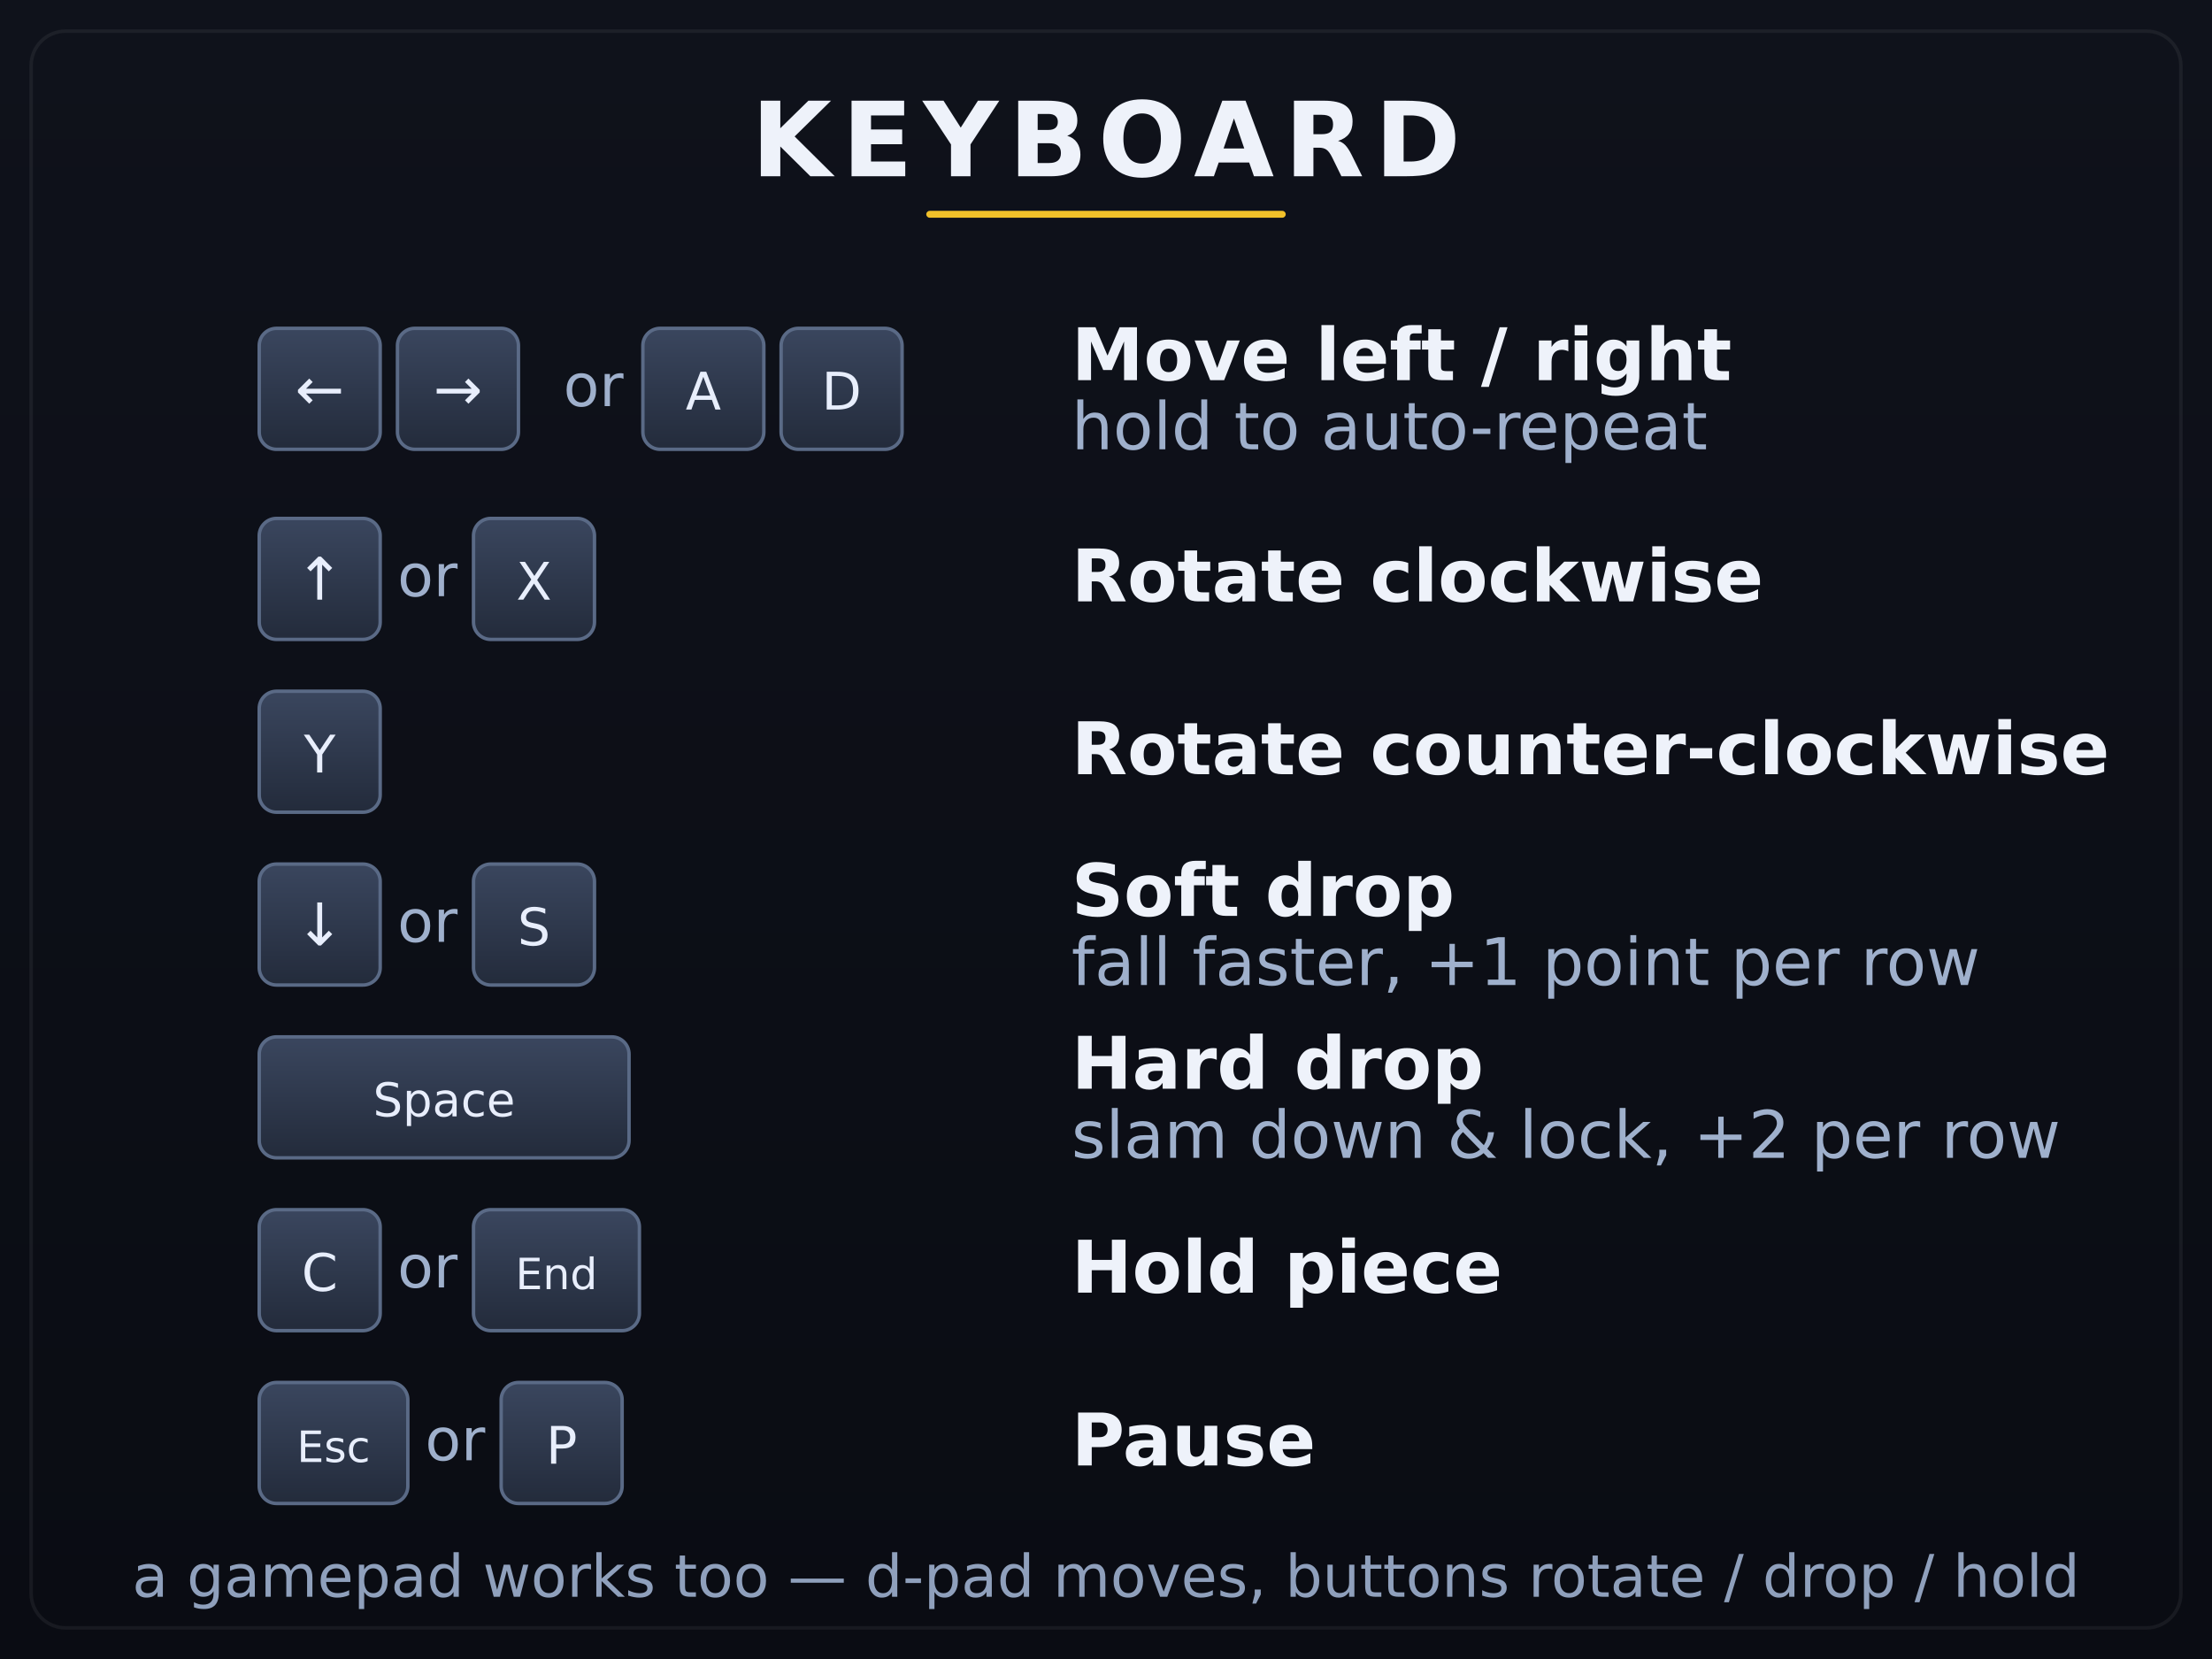
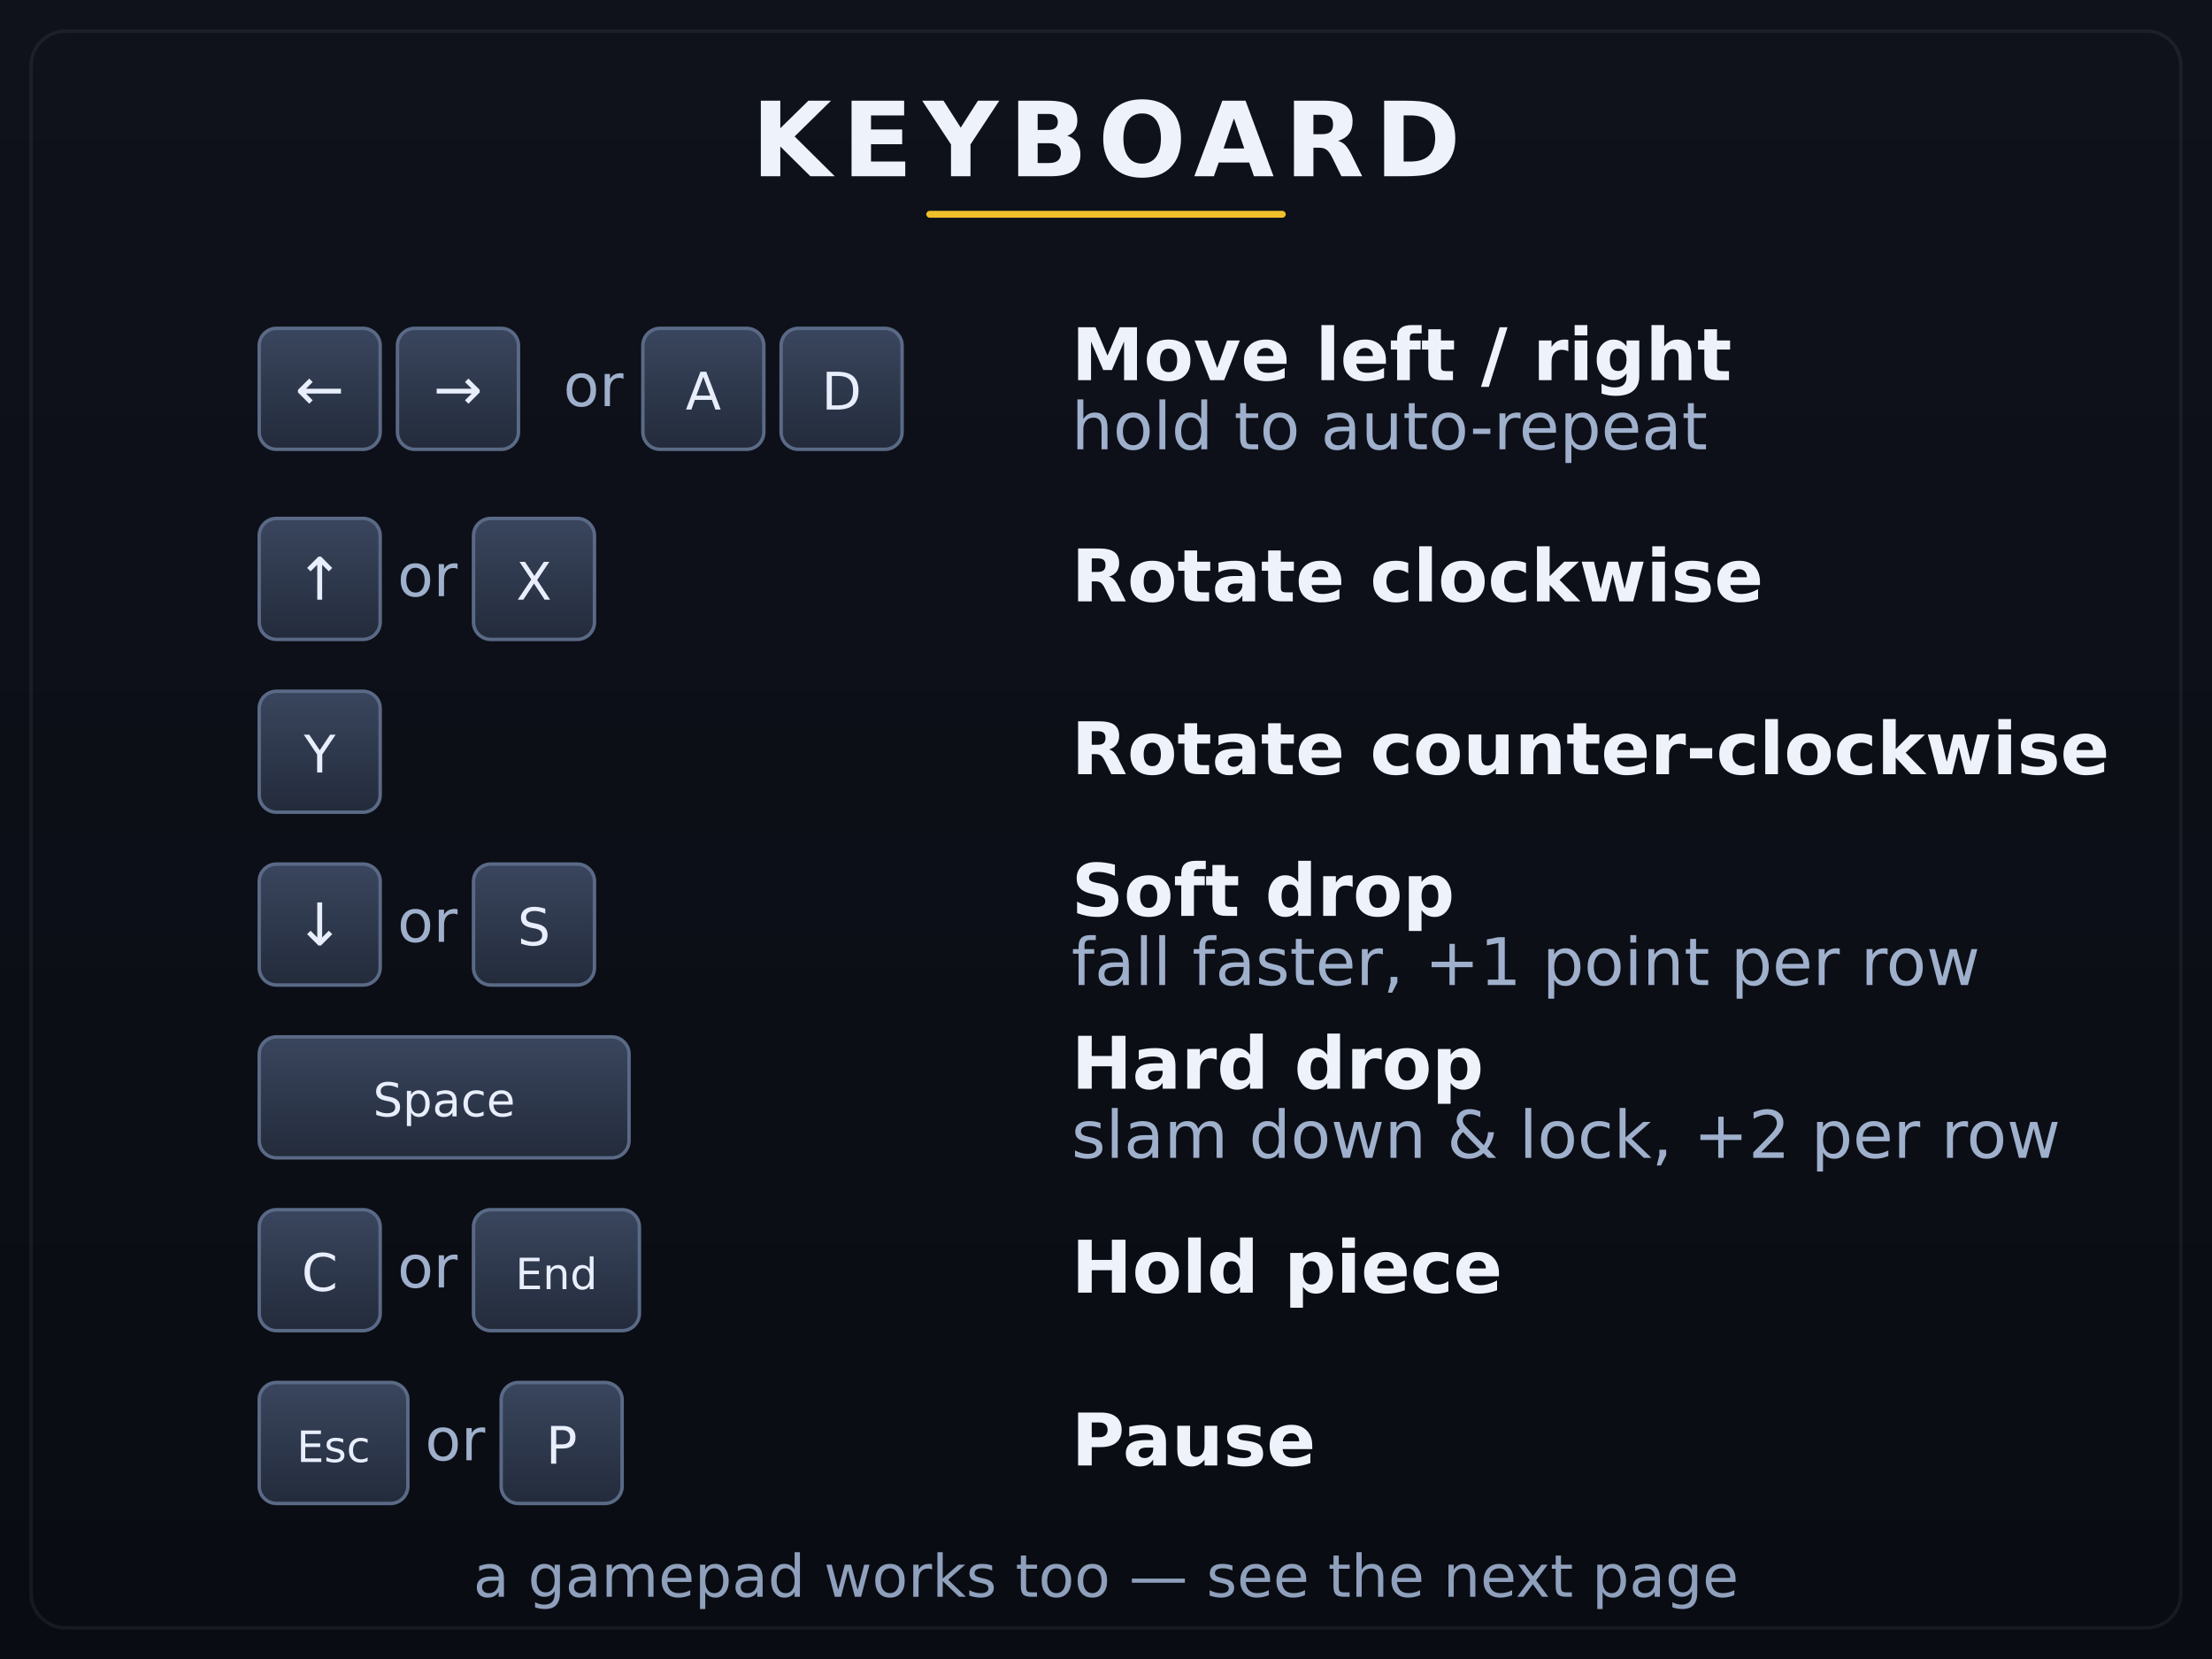
<svg xmlns="http://www.w3.org/2000/svg" width="1280" height="960" viewBox="0 0 1280 960" font-family="DejaVu Sans, 'Liberation Sans', sans-serif">
  <defs>
    <linearGradient id="bg" x1="0" y1="0" x2="0" y2="1">
      <stop offset="0" stop-color="#0f121b" />
      <stop offset="1" stop-color="#0a0c13" />
    </linearGradient>
    <linearGradient id="key" x1="0" y1="0" x2="0" y2="1">
      <stop offset="0" stop-color="#3a465e" />
      <stop offset="1" stop-color="#232b3b" />
    </linearGradient>
  </defs>
  <rect width="1280" height="960" fill="url(#bg)" />
  <rect x="18" y="18" width="1244" height="924" rx="20" fill="none" stroke="#ffffff" stroke-opacity="0.06" stroke-width="2" />
  <text x="640" y="102" text-anchor="middle" font-size="60" font-weight="700" fill="#eef2fa" letter-spacing="6">KEYBOARD</text>
  <rect x="536" y="122" width="208" height="4" rx="2" fill="#f0c02a" />
  <g>
    <g transform="translate(150 190)">
      <rect x="0" y="0" width="70" height="70" rx="10" fill="url(#key)" stroke="#5a6a86" stroke-width="2" />
      <text x="35" y="47" text-anchor="middle" font-size="34" fill="#e8eefc">←</text>
      <rect x="80" y="0" width="70" height="70" rx="10" fill="url(#key)" stroke="#5a6a86" stroke-width="2" />
      <text x="115" y="47" text-anchor="middle" font-size="34" fill="#e8eefc">→</text>
      <text x="176" y="45" font-size="34" fill="#9fb0cc">or</text>
      <rect x="222" y="0" width="70" height="70" rx="10" fill="url(#key)" stroke="#5a6a86" stroke-width="2" />
      <text x="257" y="47" text-anchor="middle" font-size="30" fill="#e8eefc">A</text>
      <rect x="302" y="0" width="70" height="70" rx="10" fill="url(#key)" stroke="#5a6a86" stroke-width="2" />
      <text x="337" y="47" text-anchor="middle" font-size="30" fill="#e8eefc">D</text>
      <text x="470" y="30" font-size="42" font-weight="700" fill="#eef2fa">Move left / right</text>
      <text x="470" y="70" font-size="38" fill="#9fb0cc">hold to auto-repeat</text>
    </g>
    <g transform="translate(150 300)">
      <rect x="0" y="0" width="70" height="70" rx="10" fill="url(#key)" stroke="#5a6a86" stroke-width="2" />
      <text x="35" y="47" text-anchor="middle" font-size="34" fill="#e8eefc">↑</text>
      <text x="80" y="45" font-size="34" fill="#9fb0cc">or</text>
      <rect x="124" y="0" width="70" height="70" rx="10" fill="url(#key)" stroke="#5a6a86" stroke-width="2" />
      <text x="159" y="47" text-anchor="middle" font-size="30" fill="#e8eefc">X</text>
      <text x="470" y="48" font-size="42" font-weight="700" fill="#eef2fa">Rotate clockwise</text>
    </g>
    <g transform="translate(150 400)">
      <rect x="0" y="0" width="70" height="70" rx="10" fill="url(#key)" stroke="#5a6a86" stroke-width="2" />
      <text x="35" y="47" text-anchor="middle" font-size="30" fill="#e8eefc">Y</text>
      <text x="470" y="48" font-size="42" font-weight="700" fill="#eef2fa">Rotate counter-clockwise</text>
    </g>
    <g transform="translate(150 500)">
      <rect x="0" y="0" width="70" height="70" rx="10" fill="url(#key)" stroke="#5a6a86" stroke-width="2" />
      <text x="35" y="47" text-anchor="middle" font-size="34" fill="#e8eefc">↓</text>
      <text x="80" y="45" font-size="34" fill="#9fb0cc">or</text>
      <rect x="124" y="0" width="70" height="70" rx="10" fill="url(#key)" stroke="#5a6a86" stroke-width="2" />
      <text x="159" y="47" text-anchor="middle" font-size="30" fill="#e8eefc">S</text>
      <text x="470" y="30" font-size="42" font-weight="700" fill="#eef2fa">Soft drop</text>
      <text x="470" y="70" font-size="38" fill="#9fb0cc">fall faster, +1 point per row</text>
    </g>
    <g transform="translate(150 600)">
      <rect x="0" y="0" width="214" height="70" rx="10" fill="url(#key)" stroke="#5a6a86" stroke-width="2" />
      <text x="107" y="46" text-anchor="middle" font-size="27" fill="#e8eefc">Space</text>
      <text x="470" y="30" font-size="42" font-weight="700" fill="#eef2fa">Hard drop</text>
      <text x="470" y="70" font-size="38" fill="#9fb0cc">slam down &amp; lock, +2 per row</text>
    </g>
    <g transform="translate(150 700)">
      <rect x="0" y="0" width="70" height="70" rx="10" fill="url(#key)" stroke="#5a6a86" stroke-width="2" />
      <text x="35" y="47" text-anchor="middle" font-size="30" fill="#e8eefc">C</text>
      <text x="80" y="45" font-size="34" fill="#9fb0cc">or</text>
      <rect x="124" y="0" width="96" height="70" rx="10" fill="url(#key)" stroke="#5a6a86" stroke-width="2" />
      <text x="172" y="46" text-anchor="middle" font-size="25" fill="#e8eefc">End</text>
      <text x="470" y="48" font-size="42" font-weight="700" fill="#eef2fa">Hold piece</text>
    </g>
    <g transform="translate(150 800)">
      <rect x="0" y="0" width="86" height="70" rx="10" fill="url(#key)" stroke="#5a6a86" stroke-width="2" />
      <text x="43" y="46" text-anchor="middle" font-size="25" fill="#e8eefc">Esc</text>
      <text x="96" y="45" font-size="34" fill="#9fb0cc">or</text>
      <rect x="140" y="0" width="70" height="70" rx="10" fill="url(#key)" stroke="#5a6a86" stroke-width="2" />
      <text x="175" y="47" text-anchor="middle" font-size="30" fill="#e8eefc">P</text>
      <text x="470" y="48" font-size="42" font-weight="700" fill="#eef2fa">Pause</text>
    </g>
  </g>
-   <text x="640" y="924" text-anchor="middle" font-size="34" fill="#8fa0bc">a gamepad works too — d-pad moves, buttons rotate / drop / hold</text>
+   <text x="640" y="924" text-anchor="middle" font-size="34" fill="#8fa0bc">a gamepad works too — see the next page</text>
</svg>
